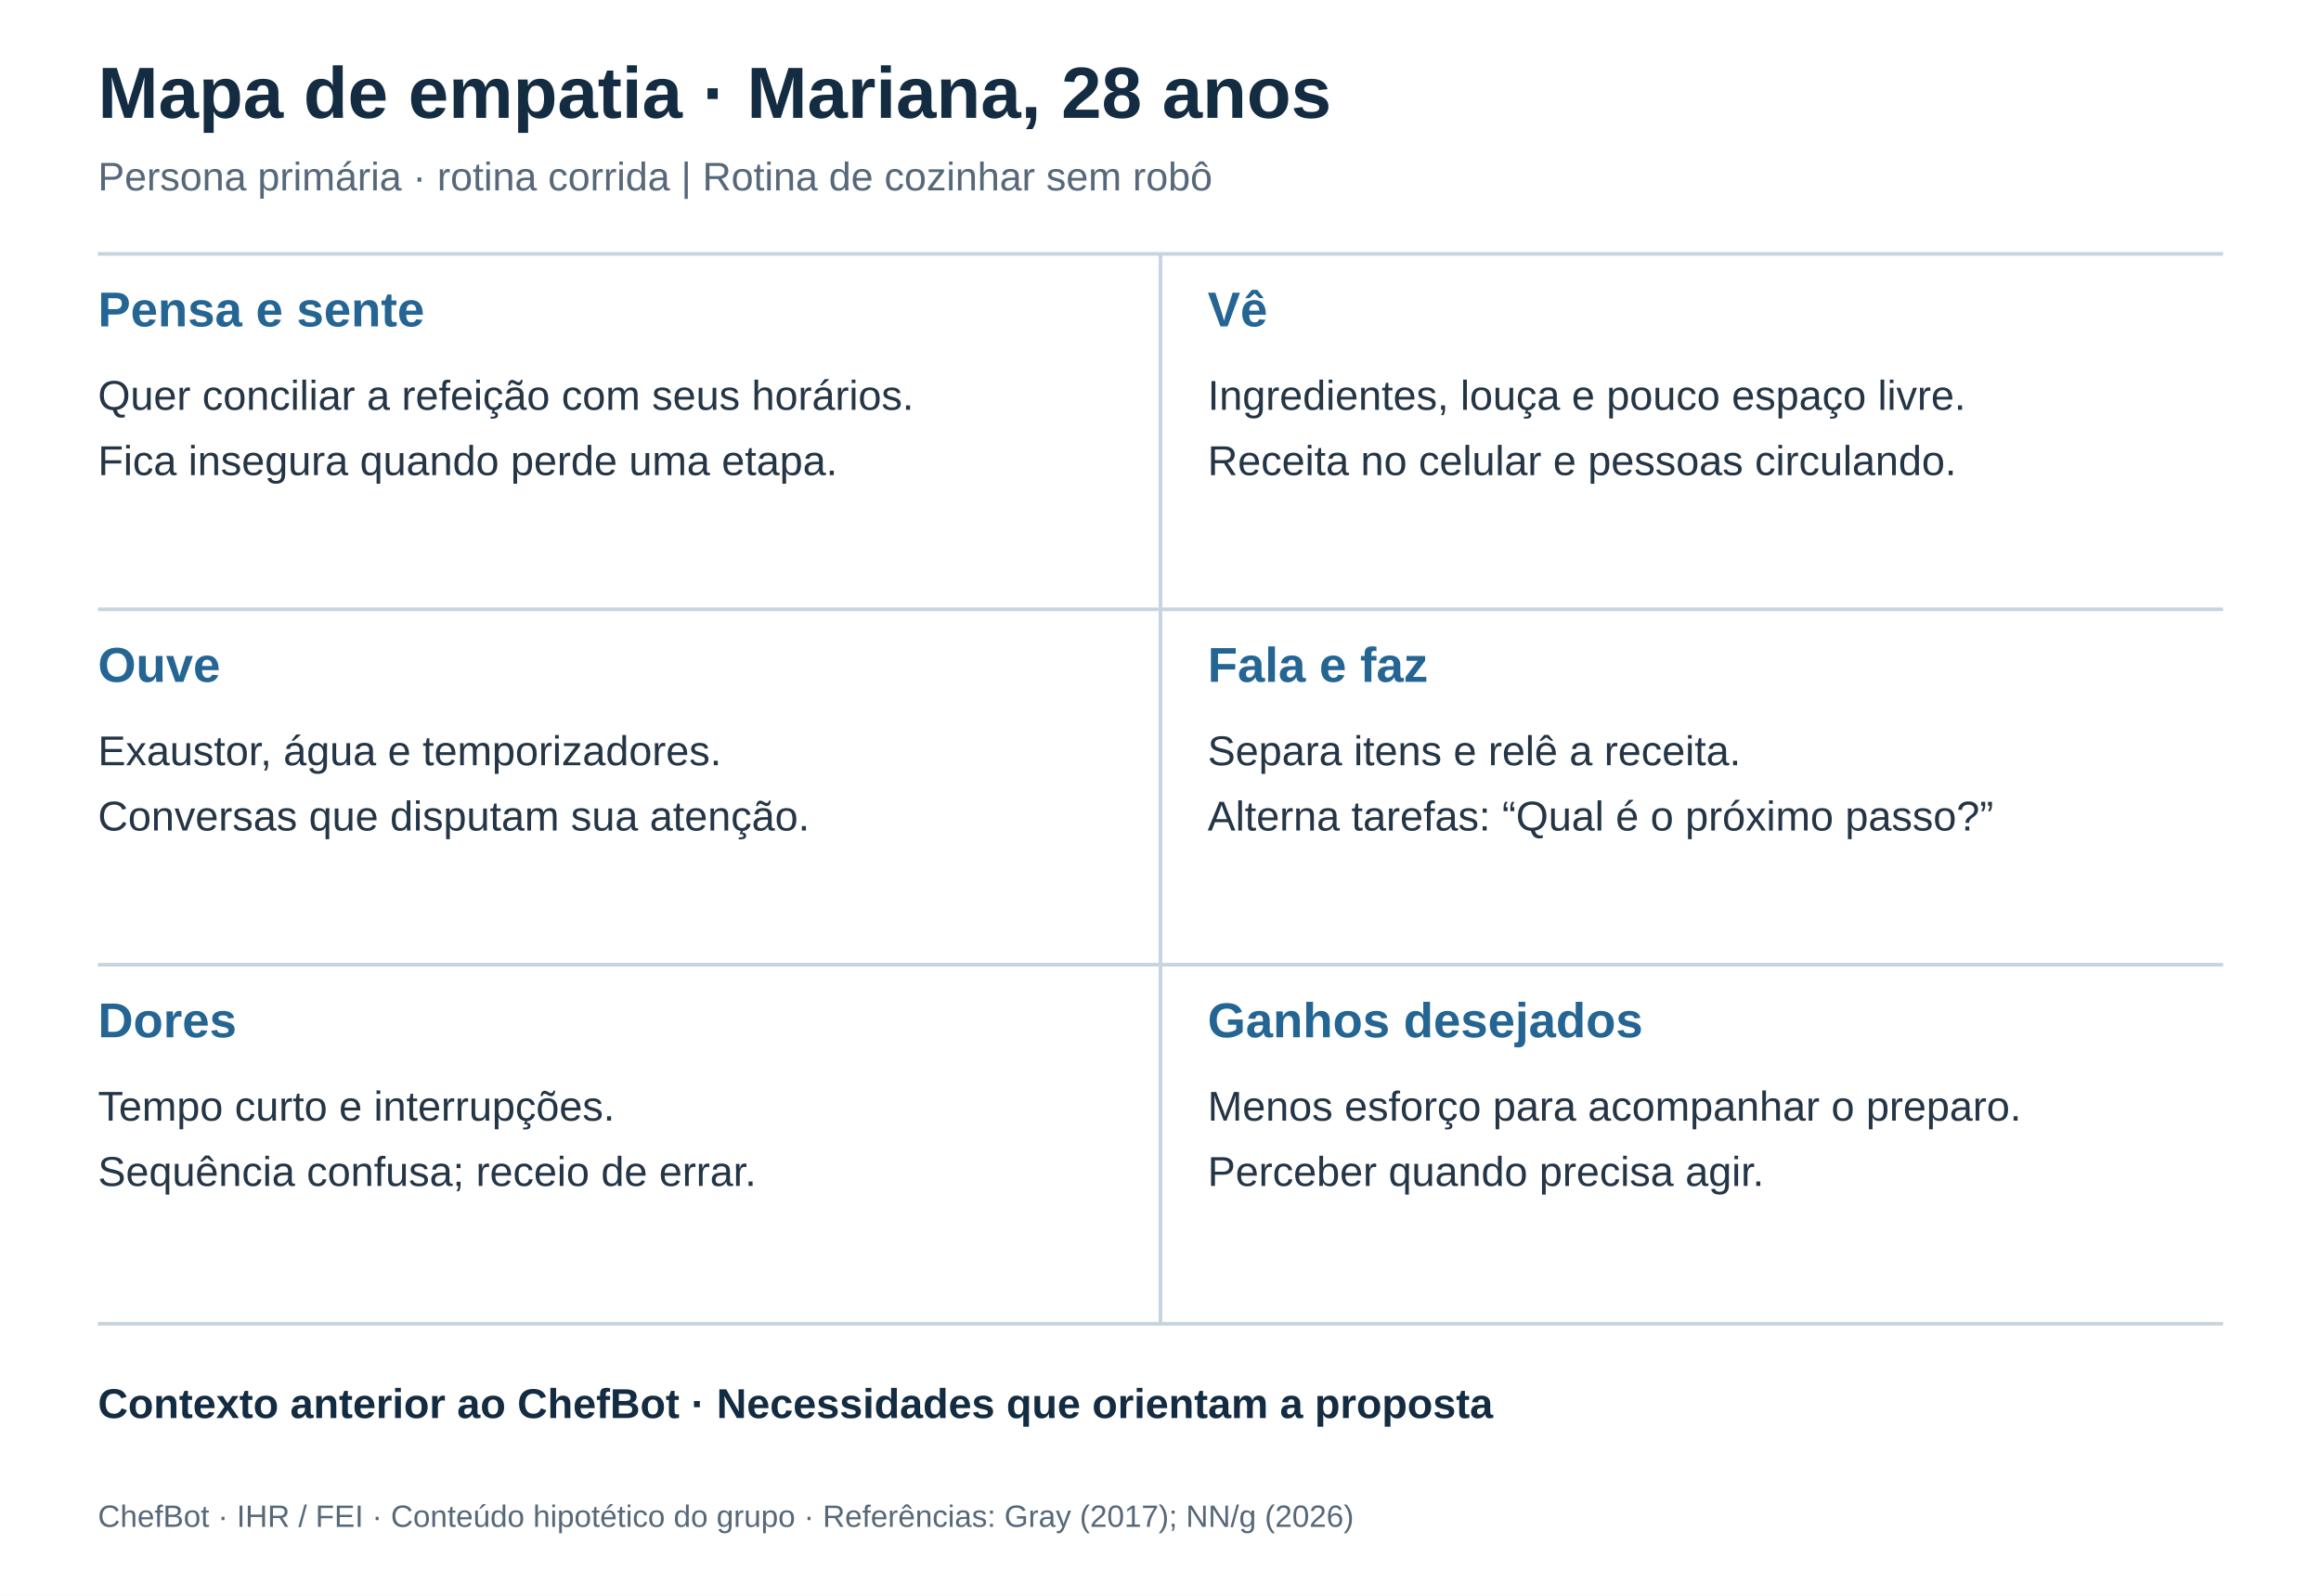
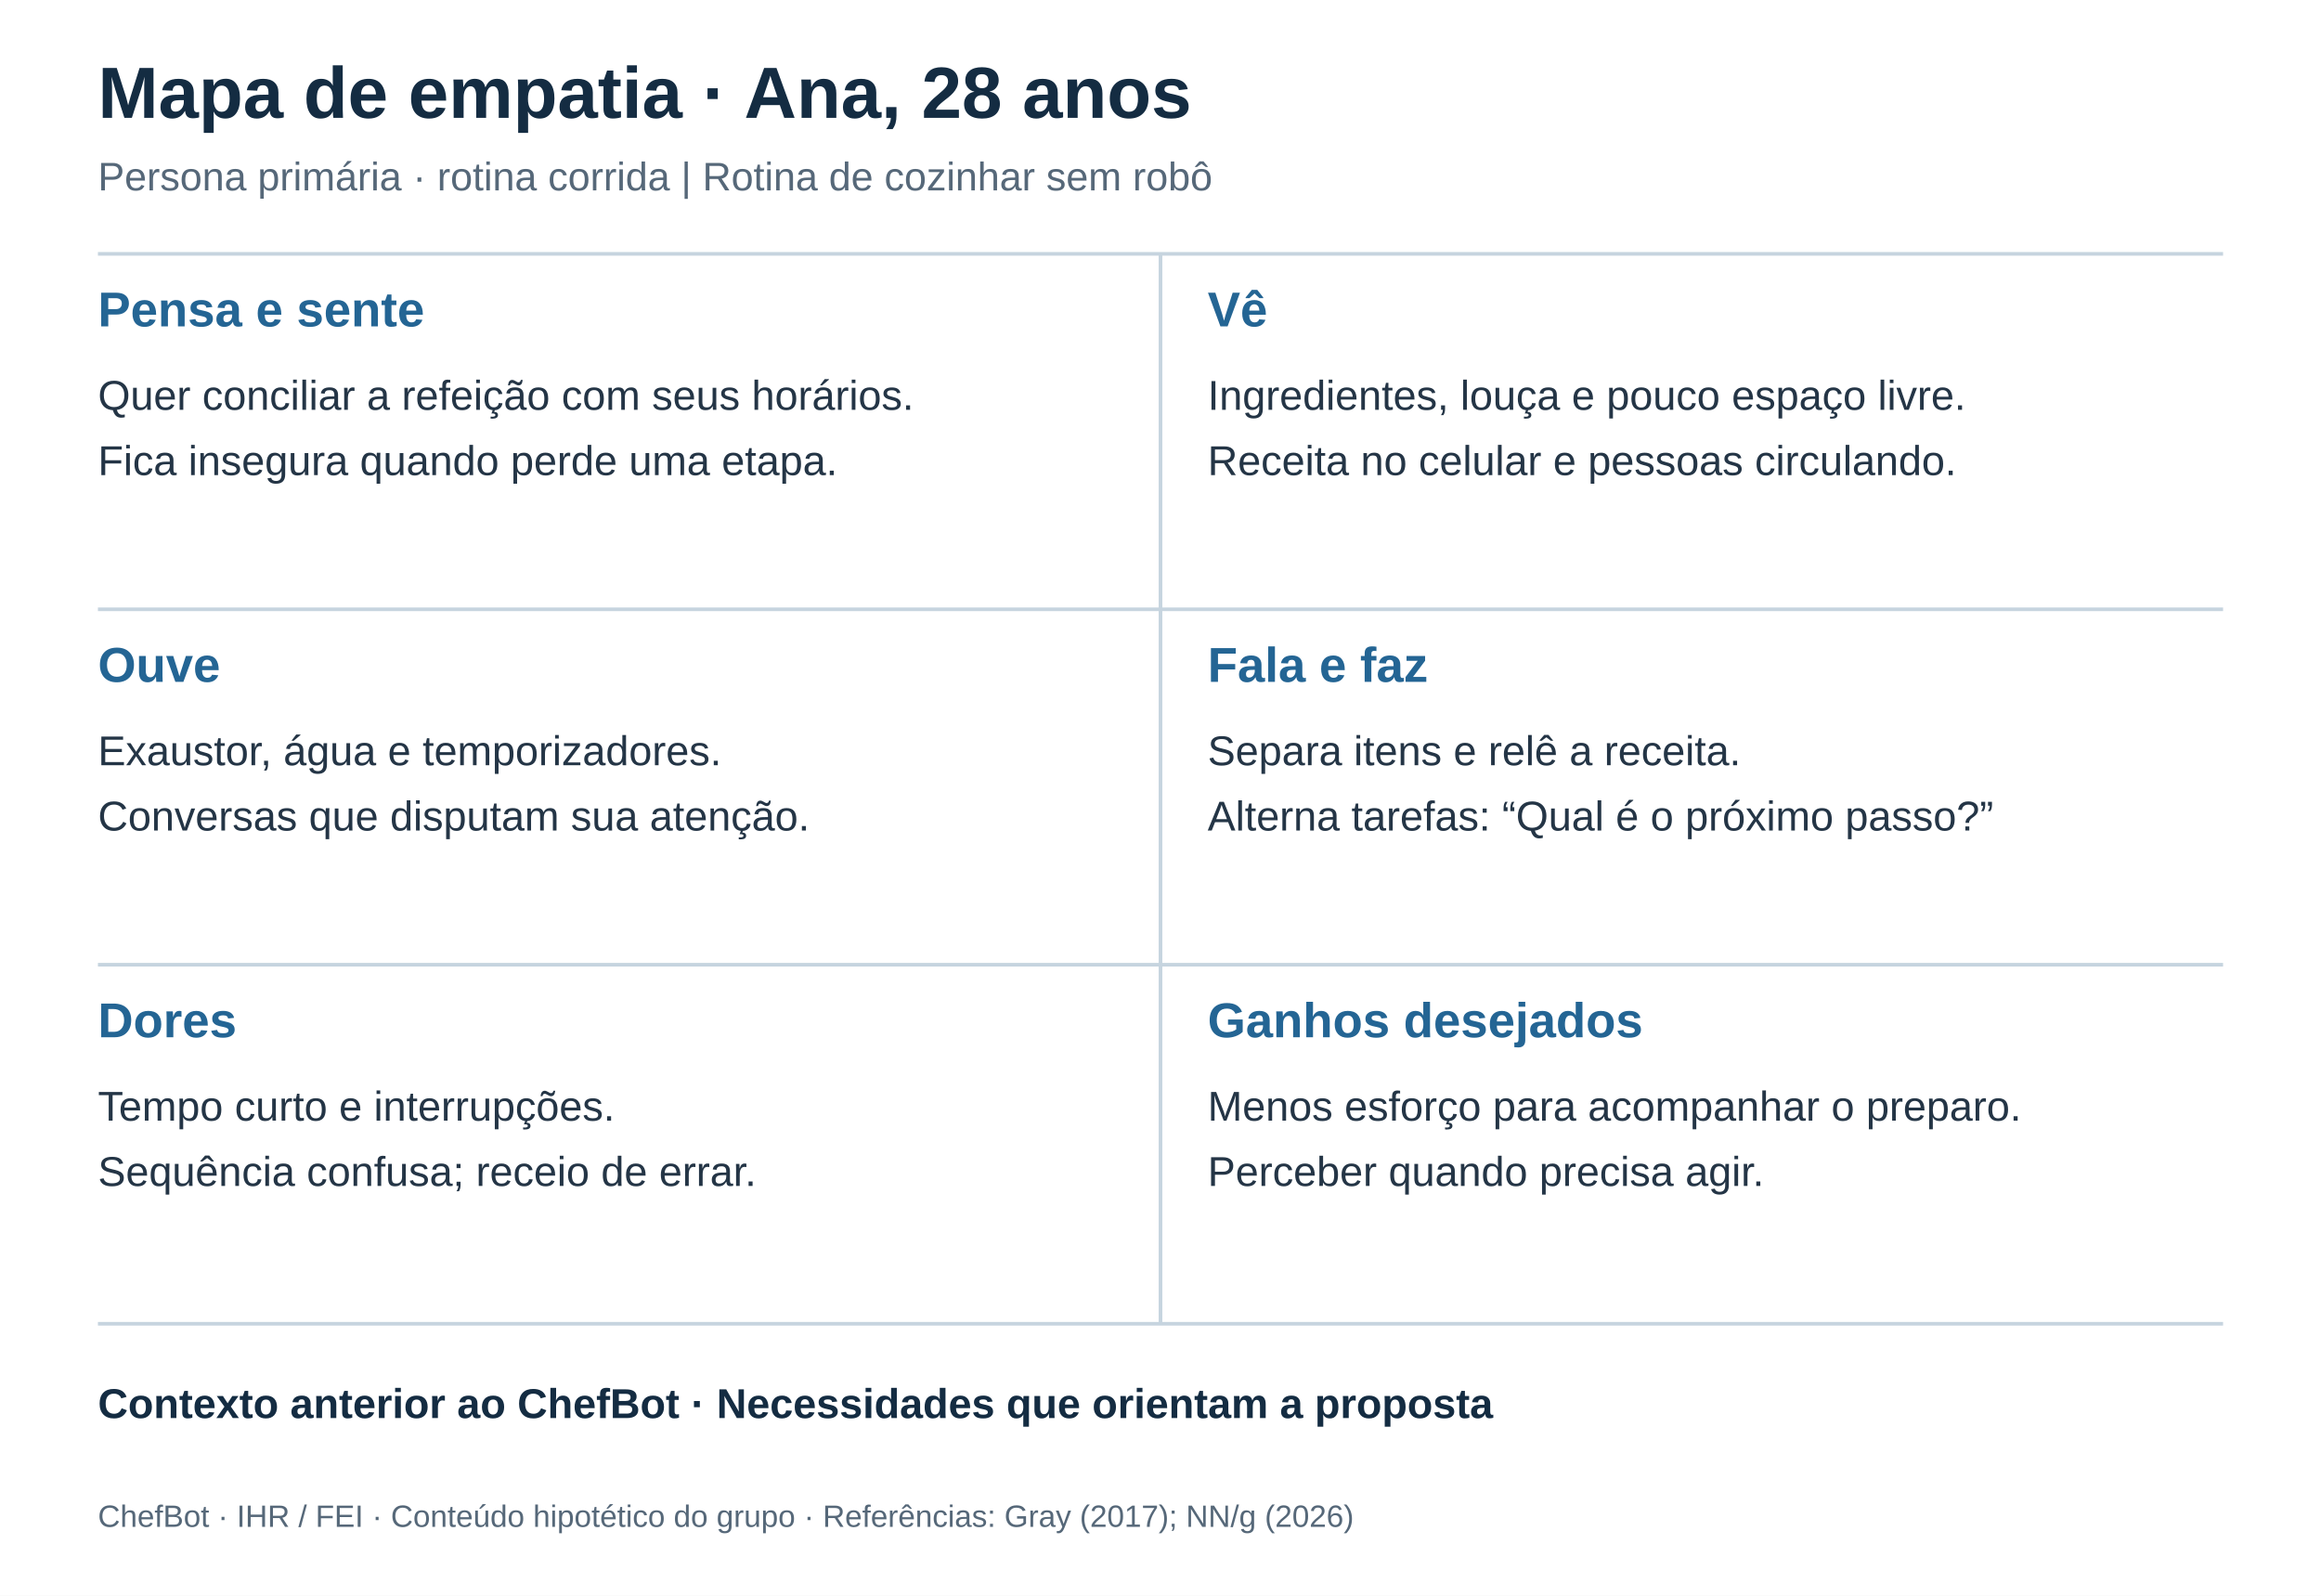
- <svg xmlns="http://www.w3.org/2000/svg" viewBox="0 0 1280 880" role="img" aria-label="Mapa de empatia de Mariana, 28 anos">
+ <svg xmlns="http://www.w3.org/2000/svg" viewBox="0 0 1280 880" role="img" aria-label="Mapa de empatia de Ana, 28 anos">
  <rect width="1280" height="880" fill="#ffffff" />
-   <text x="54" y="65" font-family="Arial, sans-serif" font-size="40" font-weight="700" fill="#142C42">Mapa de empatia · Mariana, 28 anos</text>
+   <text x="54" y="65" font-family="Arial, sans-serif" font-size="40" font-weight="700" fill="#142C42">Mapa de empatia · Ana, 28 anos</text>
  <text x="54" y="105" font-family="Arial, sans-serif" font-size="22" font-weight="400" fill="#566879">Persona primária · rotina corrida | Rotina de cozinhar sem robô</text>
  <path d="M54 140H1226 M640 140V730 M54 336H1226 M54 532H1226 M54 730H1226" stroke="#C6D4DF" stroke-width="2" />
  <text x="54" y="180" font-family="Arial, sans-serif" font-size="27" font-weight="700" fill="#246594">Pensa e sente</text>
  <text x="54" y="226" font-family="Arial, sans-serif" font-size="23" font-weight="400" fill="#243546">Quer conciliar a refeição com seus horários.</text>
  <text x="54" y="262" font-family="Arial, sans-serif" font-size="23" font-weight="400" fill="#243546">Fica insegura quando perde uma etapa.</text>
  <text x="666" y="180" font-family="Arial, sans-serif" font-size="27" font-weight="700" fill="#246594">Vê</text>
  <text x="666" y="226" font-family="Arial, sans-serif" font-size="23" font-weight="400" fill="#243546">Ingredientes, louça e pouco espaço livre.</text>
  <text x="666" y="262" font-family="Arial, sans-serif" font-size="23" font-weight="400" fill="#243546">Receita no celular e pessoas circulando.</text>
  <text x="54" y="376" font-family="Arial, sans-serif" font-size="27" font-weight="700" fill="#246594">Ouve</text>
  <text x="54" y="422" font-family="Arial, sans-serif" font-size="23" font-weight="400" fill="#243546">Exaustor, água e temporizadores.</text>
  <text x="54" y="458" font-family="Arial, sans-serif" font-size="23" font-weight="400" fill="#243546">Conversas que disputam sua atenção.</text>
  <text x="666" y="376" font-family="Arial, sans-serif" font-size="27" font-weight="700" fill="#246594">Fala e faz</text>
  <text x="666" y="422" font-family="Arial, sans-serif" font-size="23" font-weight="400" fill="#243546">Separa itens e relê a receita.</text>
  <text x="666" y="458" font-family="Arial, sans-serif" font-size="23" font-weight="400" fill="#243546">Alterna tarefas: “Qual é o próximo passo?”</text>
  <text x="54" y="572" font-family="Arial, sans-serif" font-size="27" font-weight="700" fill="#246594">Dores</text>
  <text x="54" y="618" font-family="Arial, sans-serif" font-size="23" font-weight="400" fill="#243546">Tempo curto e interrupções.</text>
  <text x="54" y="654" font-family="Arial, sans-serif" font-size="23" font-weight="400" fill="#243546">Sequência confusa; receio de errar.</text>
  <text x="666" y="572" font-family="Arial, sans-serif" font-size="27" font-weight="700" fill="#246594">Ganhos desejados</text>
  <text x="666" y="618" font-family="Arial, sans-serif" font-size="23" font-weight="400" fill="#243546">Menos esforço para acompanhar o preparo.</text>
  <text x="666" y="654" font-family="Arial, sans-serif" font-size="23" font-weight="400" fill="#243546">Perceber quando precisa agir.</text>
  <text x="54" y="782" font-family="Arial, sans-serif" font-size="23" font-weight="700" fill="#142C42">Contexto anterior ao ChefBot · Necessidades que orientam a proposta</text>
  <text x="54" y="842" font-family="Arial, sans-serif" font-size="17" font-weight="400" fill="#566879">ChefBot · IHR / FEI · Conteúdo hipotético do grupo · Referências: Gray (2017); NN/g (2026)</text>
</svg>
